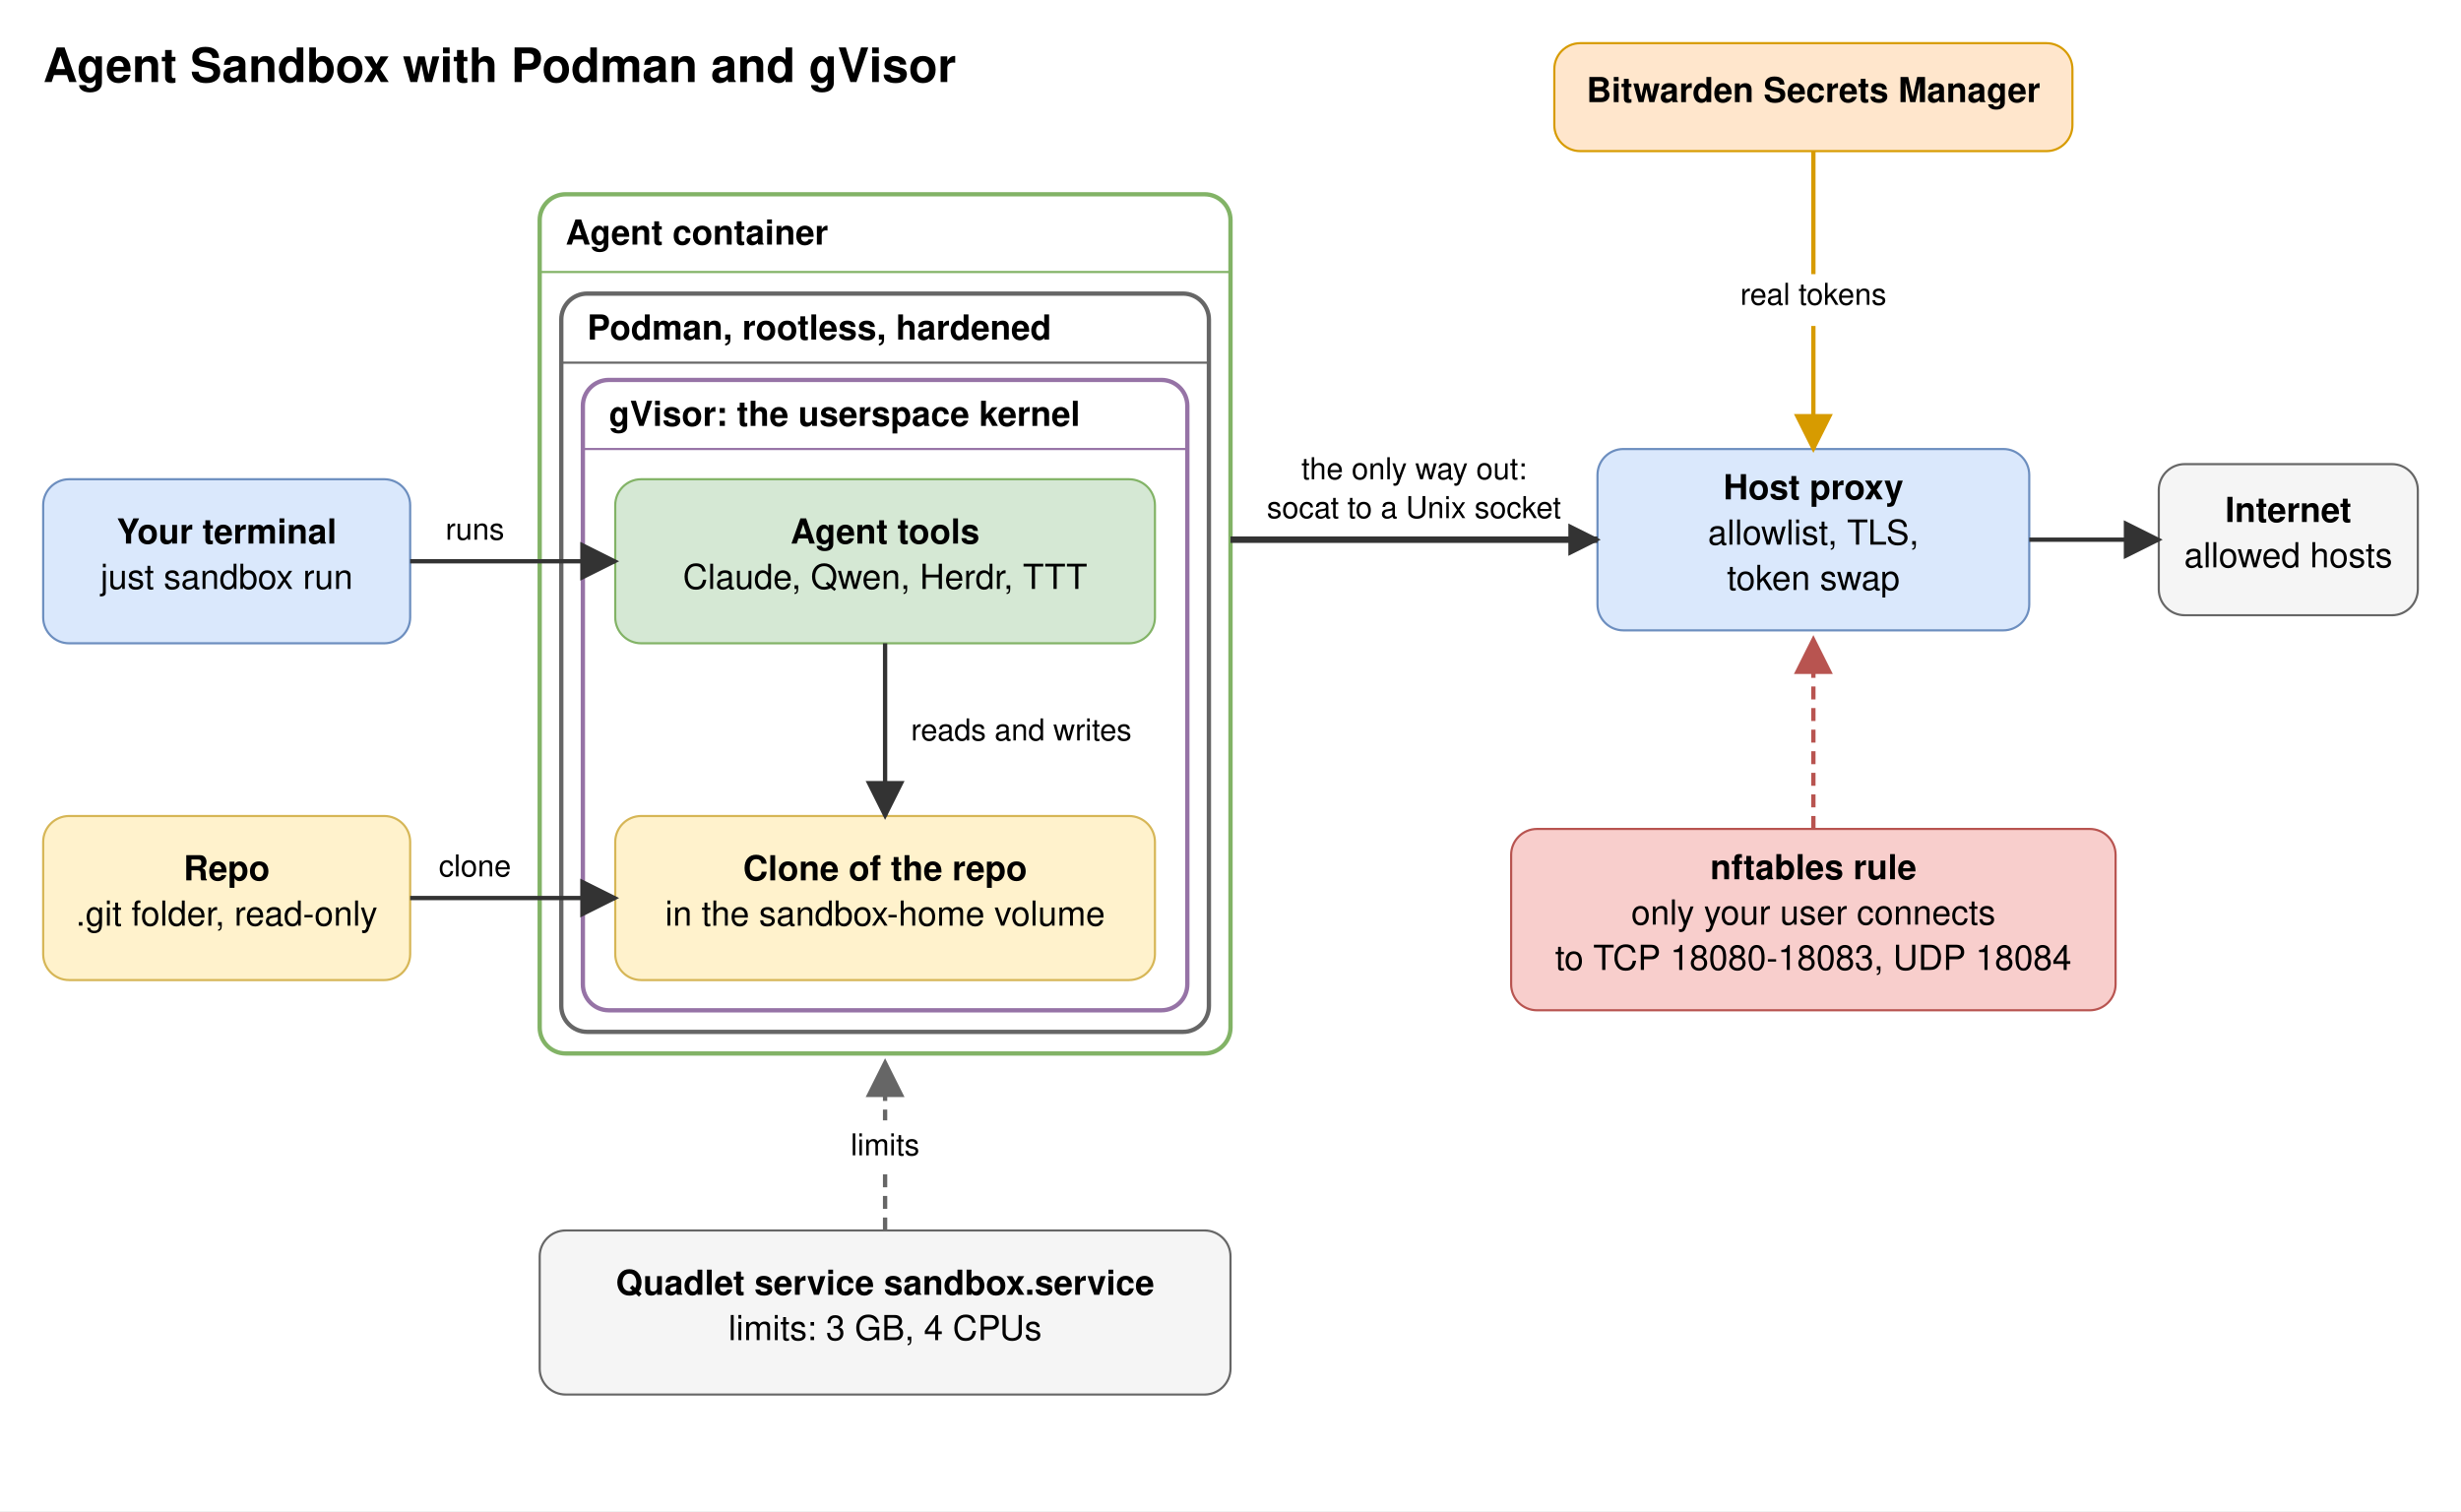
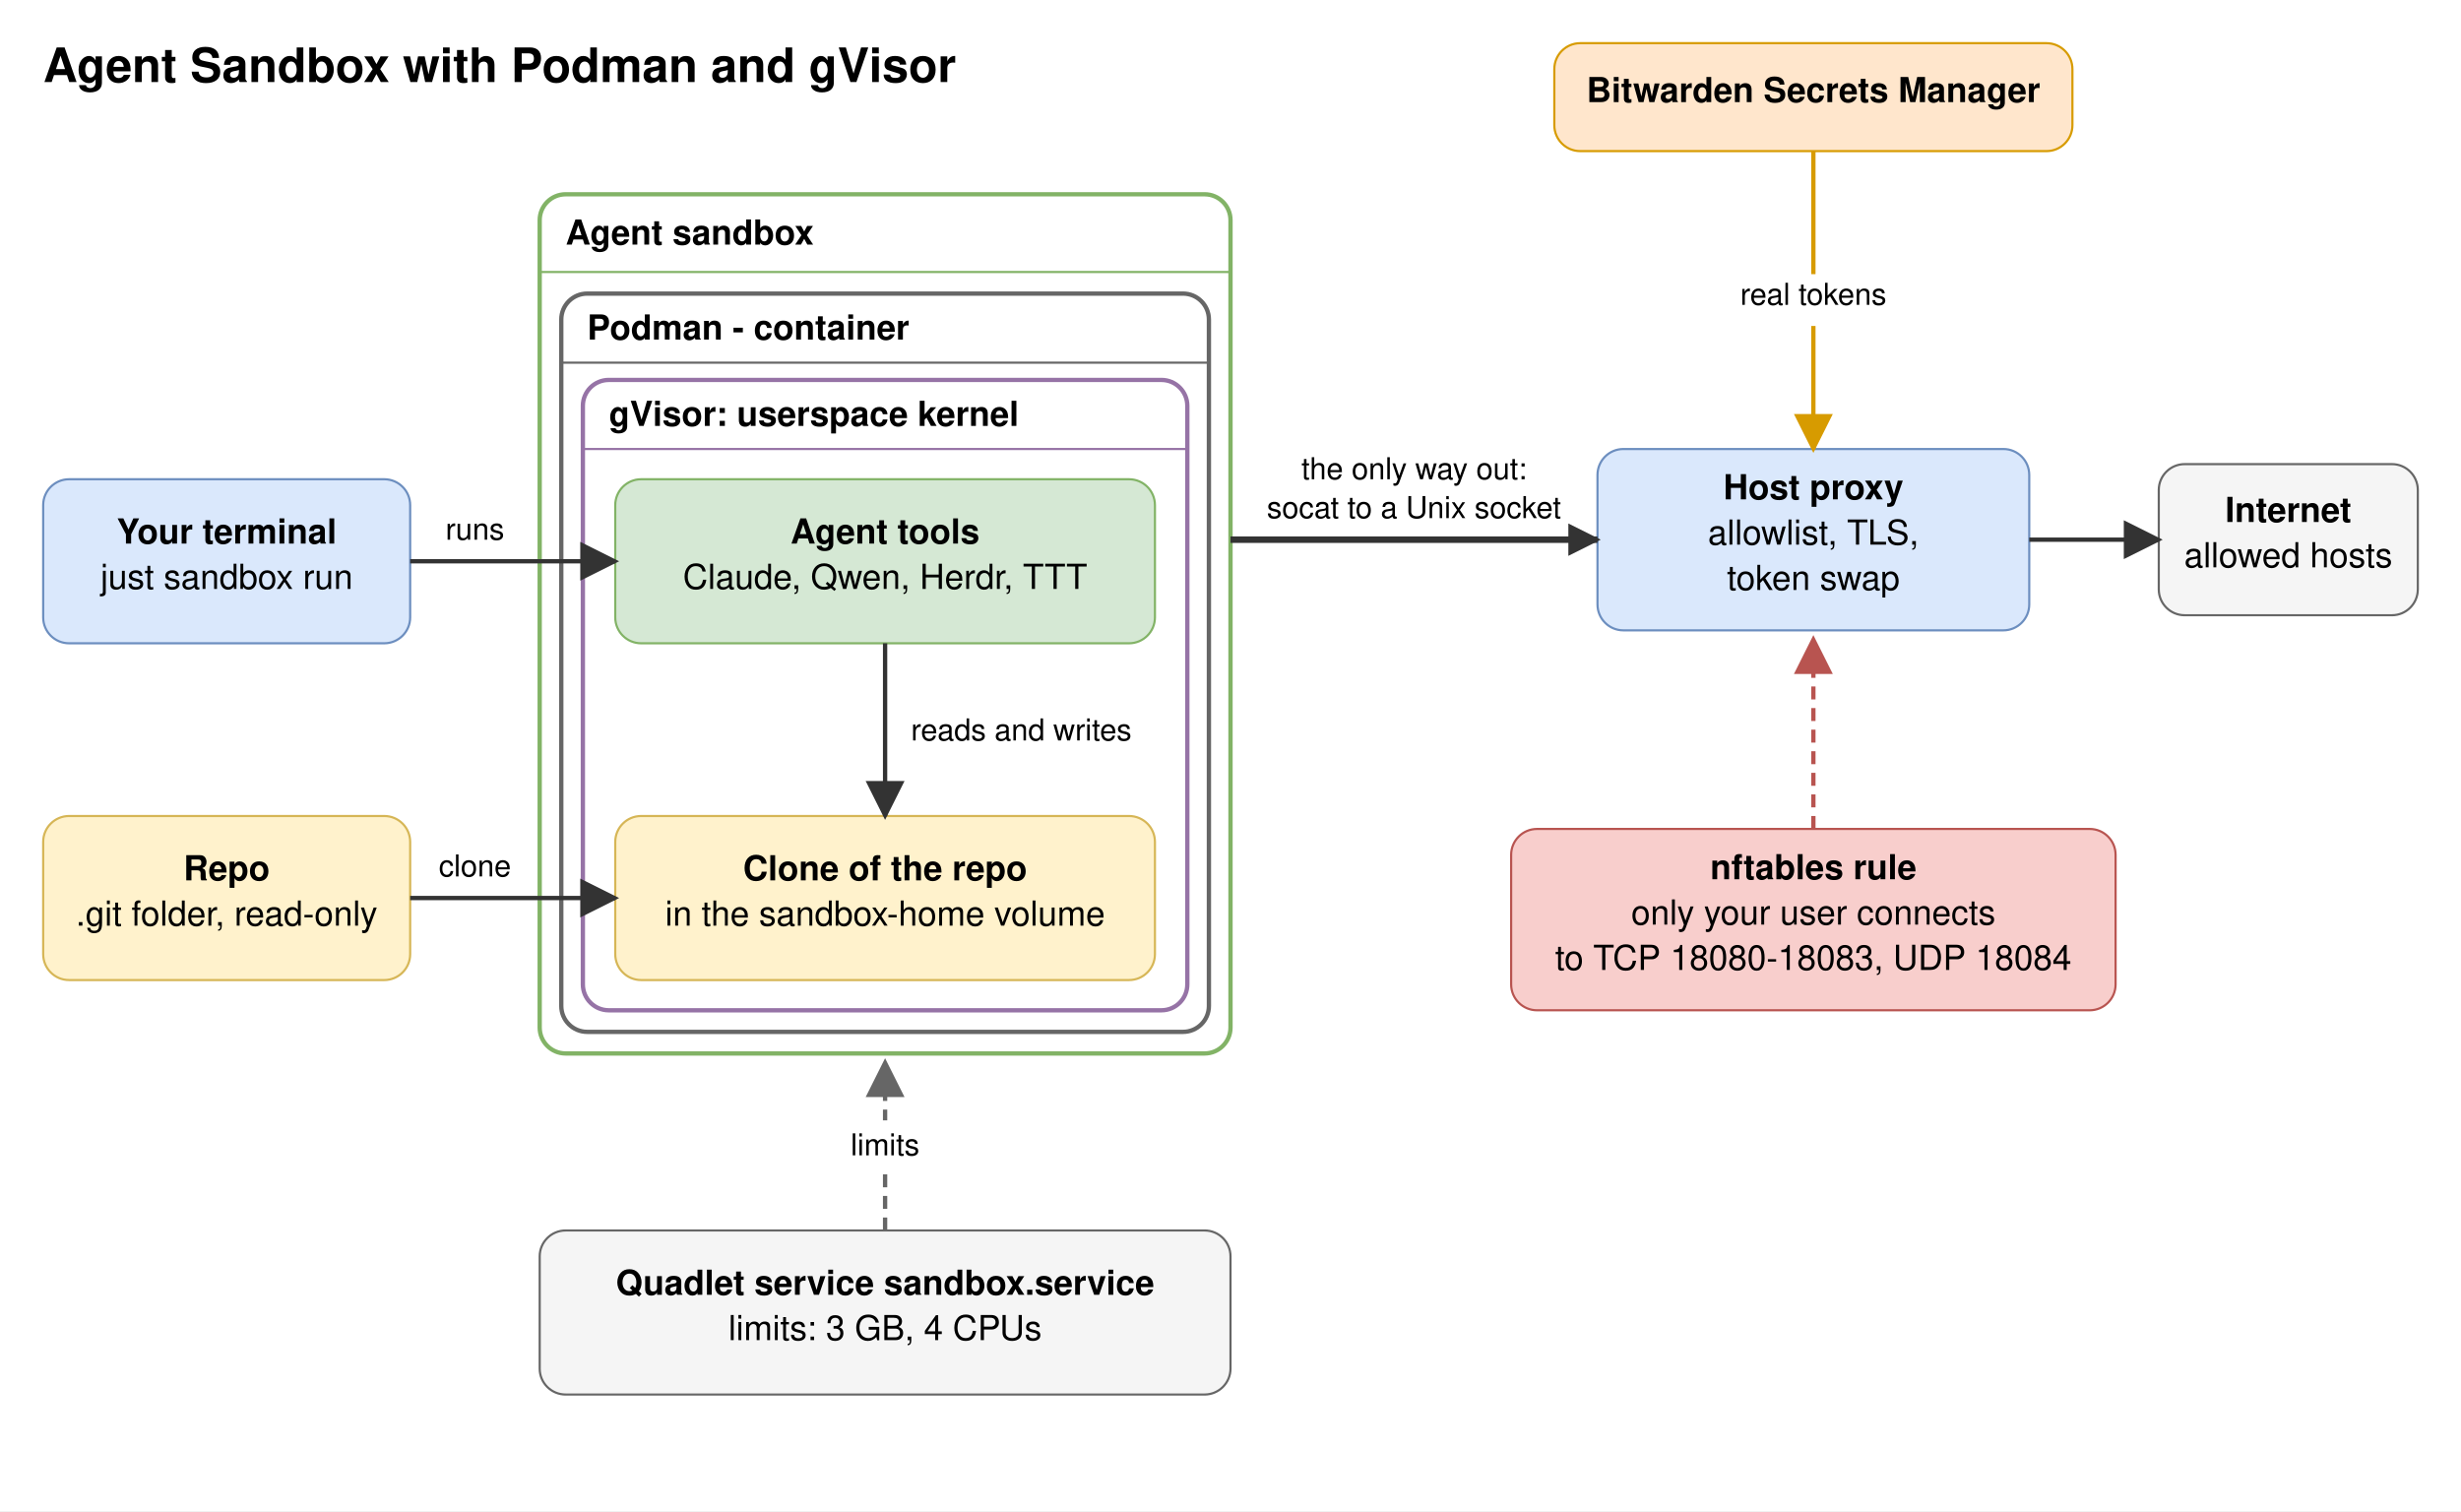
<svg xmlns="http://www.w3.org/2000/svg" version="1.1" width="1140" height="700" viewBox="0 0 1140 700" font-family="Helvetica, Arial, sans-serif">
  <defs>
    <marker id="a" viewBox="0 0 10 10" refX="9" refY="5" markerWidth="9" markerHeight="9" orient="auto">
      <path d="M0,0 L10,5 L0,10 z" fill="#333333" />
    </marker>
    <marker id="b" viewBox="0 0 10 10" refX="9" refY="5" markerWidth="5" markerHeight="5" orient="auto">
      <path d="M0,0 L10,5 L0,10 z" fill="#333333" />
    </marker>
    <marker id="o" viewBox="0 0 10 10" refX="9" refY="5" markerWidth="9" markerHeight="9" orient="auto">
      <path d="M0,0 L10,5 L0,10 z" fill="#d79b00" />
    </marker>
    <marker id="r" viewBox="0 0 10 10" refX="9" refY="5" markerWidth="9" markerHeight="9" orient="auto">
      <path d="M0,0 L10,5 L0,10 z" fill="#b85450" />
    </marker>
    <marker id="g" viewBox="0 0 10 10" refX="9" refY="5" markerWidth="9" markerHeight="9" orient="auto">
      <path d="M0,0 L10,5 L0,10 z" fill="#666666" />
    </marker>
  </defs>
  <rect x="0" y="0" width="1140" height="700" fill="#ffffff" />
  <text x="20" y="38" font-size="22" font-weight="bold" fill="#000000">Agent Sandbox with Podman and gVisor</text>
  <rect x="720" y="20" width="240" height="50" rx="12" fill="#ffe6cc" stroke="#d79b00" stroke-width="1" />
  <g font-size="16" text-anchor="middle" fill="#000000" font-weight="bold">
    <text x="840.0" y="47.3">Bitwarden Secrets Manager</text>
  </g>
  <rect x="20" y="222" width="170" height="76" rx="12" fill="#dae8fc" stroke="#6c8ebf" stroke-width="1" />
  <g font-size="16" text-anchor="middle" fill="#000000">
    <text x="105.0" y="251.8" font-weight="bold">Your terminal</text>
    <text x="105.0" y="272.8">just sandbox run</text>
  </g>
  <rect x="20" y="378" width="170" height="76" rx="12" fill="#fff2cc" stroke="#d6b656" stroke-width="1" />
  <g font-size="16" text-anchor="middle" fill="#000000">
    <text x="105.0" y="407.8" font-weight="bold">Repo</text>
    <text x="105.0" y="428.8">.git folder, read-only</text>
  </g>
  <rect x="250" y="90" width="320" height="398" rx="12" fill="#ffffff" stroke="#82b366" stroke-width="2" />
  <line x1="250" y1="126" x2="570" y2="126" stroke="#82b366" stroke-width="1" />
  <g font-size="16" text-anchor="start" fill="#000000" font-weight="bold">
-     <text x="262" y="113.3">Agent container</text>
+     <text x="262" y="113.3">Agent sandbox</text>
  </g>
  <rect x="260" y="136" width="300" height="342" rx="12" fill="#ffffff" stroke="#666666" stroke-width="2" />
  <line x1="260" y1="168" x2="560" y2="168" stroke="#666666" stroke-width="1" />
  <g font-size="16" text-anchor="start" fill="#000000" font-weight="bold">
-     <text x="272" y="157.3">Podman, rootless, hardened</text>
+     <text x="272" y="157.3">Podman - container</text>
  </g>
  <rect x="270" y="176" width="280" height="292" rx="12" fill="#ffffff" stroke="#9673a6" stroke-width="2" />
  <line x1="270" y1="208" x2="550" y2="208" stroke="#9673a6" stroke-width="1" />
  <g font-size="16" text-anchor="start" fill="#000000" font-weight="bold">
-     <text x="282" y="197.3">gVisor: the userspace kernel</text>
+     <text x="282" y="197.3">gVisor: userspace kernel</text>
  </g>
  <rect x="285" y="222" width="250" height="76" rx="12" fill="#d5e8d4" stroke="#82b366" stroke-width="1" />
  <g font-size="16" text-anchor="middle" fill="#000000">
    <text x="410.0" y="251.8" font-weight="bold">Agent tools</text>
    <text x="410.0" y="272.8">Claude, Qwen, Herdr, TTT</text>
  </g>
  <rect x="285" y="378" width="250" height="76" rx="12" fill="#fff2cc" stroke="#d6b656" stroke-width="1" />
  <g font-size="16" text-anchor="middle" fill="#000000">
    <text x="410.0" y="407.8" font-weight="bold">Clone of the repo</text>
    <text x="410.0" y="428.8">in the sandbox-home volume</text>
  </g>
  <rect x="250" y="570" width="320" height="76" rx="12" fill="#f5f5f5" stroke="#666666" stroke-width="1" />
  <g font-size="16" text-anchor="middle" fill="#000000">
    <text x="410.0" y="599.8" font-weight="bold">Quadlet service sandbox.service</text>
    <text x="410.0" y="620.8">limits: 3 GB, 4 CPUs</text>
  </g>
  <rect x="740" y="208" width="200" height="84" rx="12" fill="#dae8fc" stroke="#6c8ebf" stroke-width="1" />
  <g font-size="16" text-anchor="middle" fill="#000000">
    <text x="840.0" y="231.3" font-weight="bold">Host proxy</text>
    <text x="840.0" y="252.3">allowlist, TLS,</text>
    <text x="840.0" y="273.3">token swap</text>
  </g>
  <rect x="700" y="384" width="280" height="84" rx="12" fill="#f8cecc" stroke="#b85450" stroke-width="1" />
  <g font-size="16" text-anchor="middle" fill="#000000">
    <text x="840.0" y="407.3" font-weight="bold">nftables rule</text>
    <text x="840.0" y="428.3">only your user connects</text>
    <text x="840.0" y="449.3">to TCP 18080-18083, UDP 18084</text>
  </g>
  <rect x="1000" y="215" width="120" height="70" rx="12" fill="#f5f5f5" stroke="#666666" stroke-width="1" />
  <g font-size="16" text-anchor="middle" fill="#000000">
    <text x="1060.0" y="241.8" font-weight="bold">Internet</text>
    <text x="1060.0" y="262.8">allowed hosts</text>
  </g>
  <path d="M190,260 L285,260" fill="none" stroke="#333333" stroke-width="2" marker-end="url(#a)" />
  <path d="M190,416 L285,416" fill="none" stroke="#333333" stroke-width="2" marker-end="url(#a)" />
  <path d="M570,250 L740,250" fill="none" stroke="#333333" stroke-width="3" marker-end="url(#b)" />
  <path d="M940,250 L1000,250" fill="none" stroke="#333333" stroke-width="2" marker-end="url(#a)" />
  <path d="M410,298 L410,378" fill="none" stroke="#333333" stroke-width="2" marker-end="url(#a)" />
  <path d="M840,70 L840,208" fill="none" stroke="#d79b00" stroke-width="2" marker-end="url(#o)" />
  <path d="M840,384 L840,296" fill="none" stroke="#b85450" stroke-width="2" stroke-dasharray="6,4" marker-end="url(#r)" />
  <path d="M410,570 L410,492" fill="none" stroke="#666666" stroke-width="2" stroke-dasharray="6,4" marker-end="url(#g)" />
  <text x="220.0" y="250.0" font-size="14" text-anchor="middle" fill="#000000">runs</text>
  <text x="220.0" y="406.0" font-size="14" text-anchor="middle" fill="#000000">clone</text>
  <text x="655.0" y="222.0" font-size="14" text-anchor="middle" fill="#000000">the only way out:</text>
  <text x="655.0" y="240.0" font-size="14" text-anchor="middle" fill="#000000">socat to a Unix socket</text>
  <text x="422.0" y="343.0" font-size="14" text-anchor="start" fill="#000000">reads and writes</text>
  <rect x="791.2" y="127.0" width="97.6" height="24" fill="#ffffff" />
  <g font-size="14" text-anchor="middle" fill="#000000">
    <text x="840.0" y="141.2">real tokens</text>
  </g>
  <rect x="374.0" y="519.0" width="72.0" height="24" fill="#ffffff" />
  <g font-size="14" text-anchor="middle" fill="#000000">
    <text x="410.0" y="535.2">limits</text>
  </g>
</svg>
